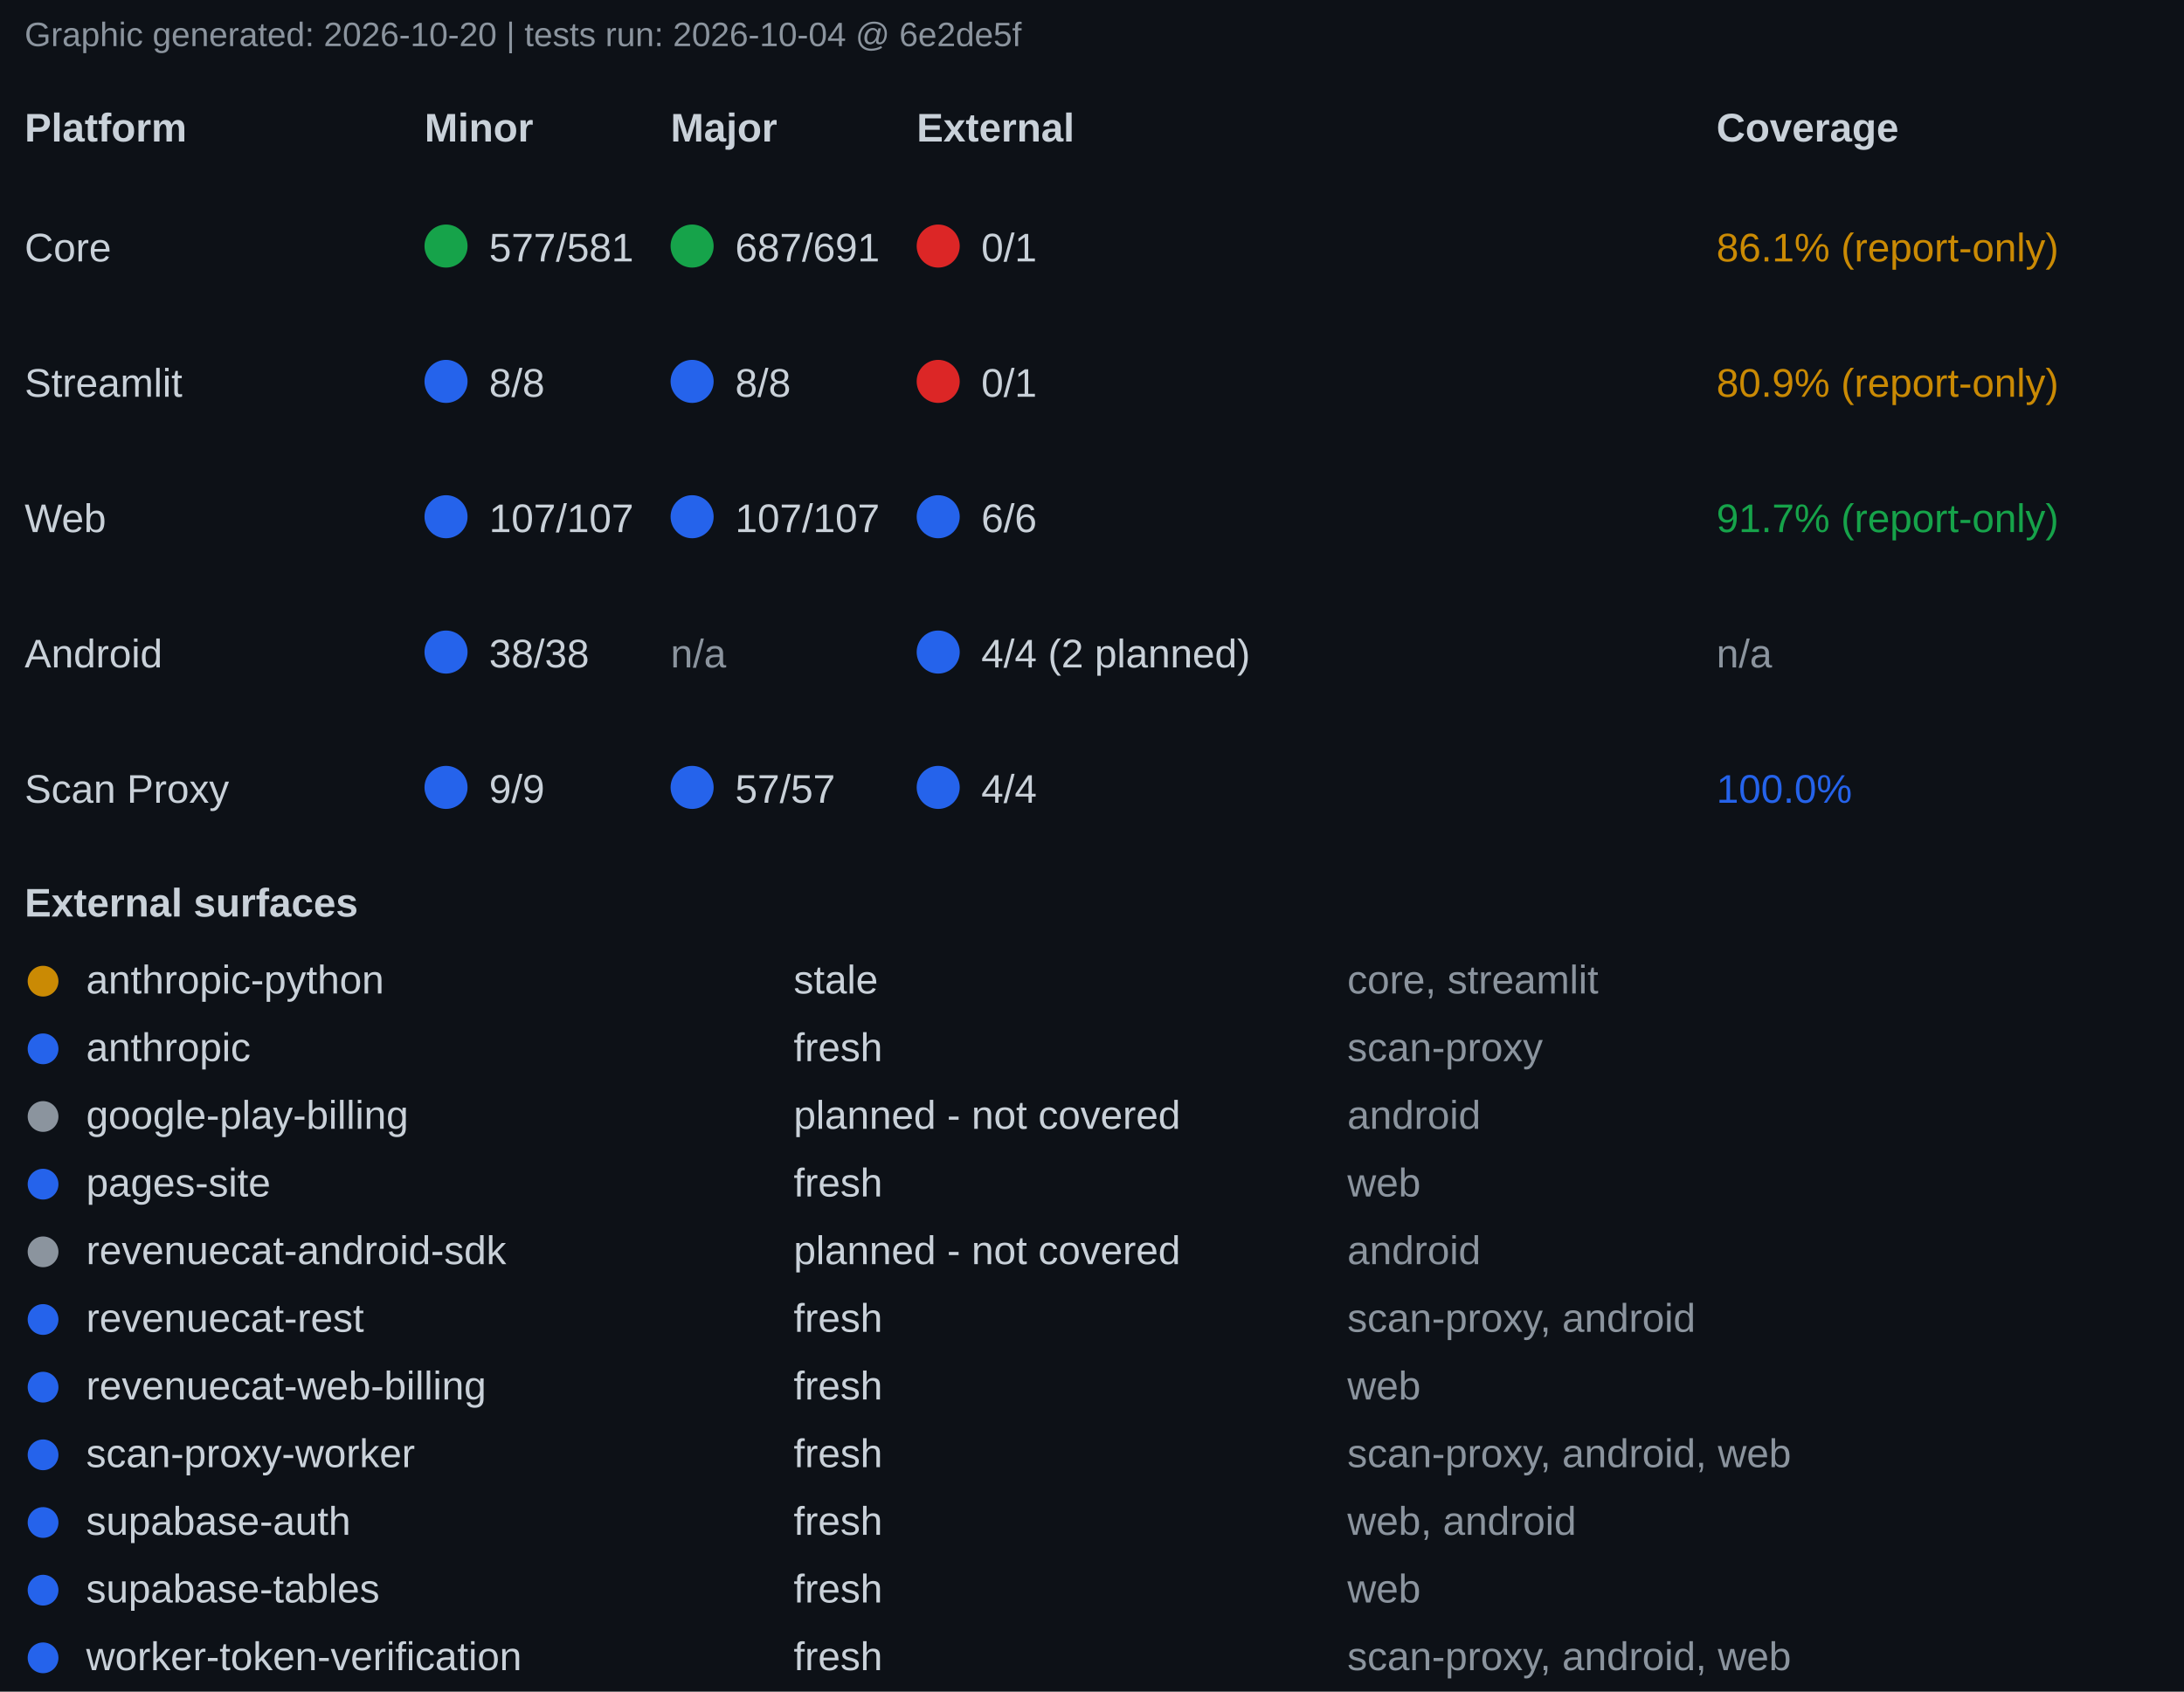
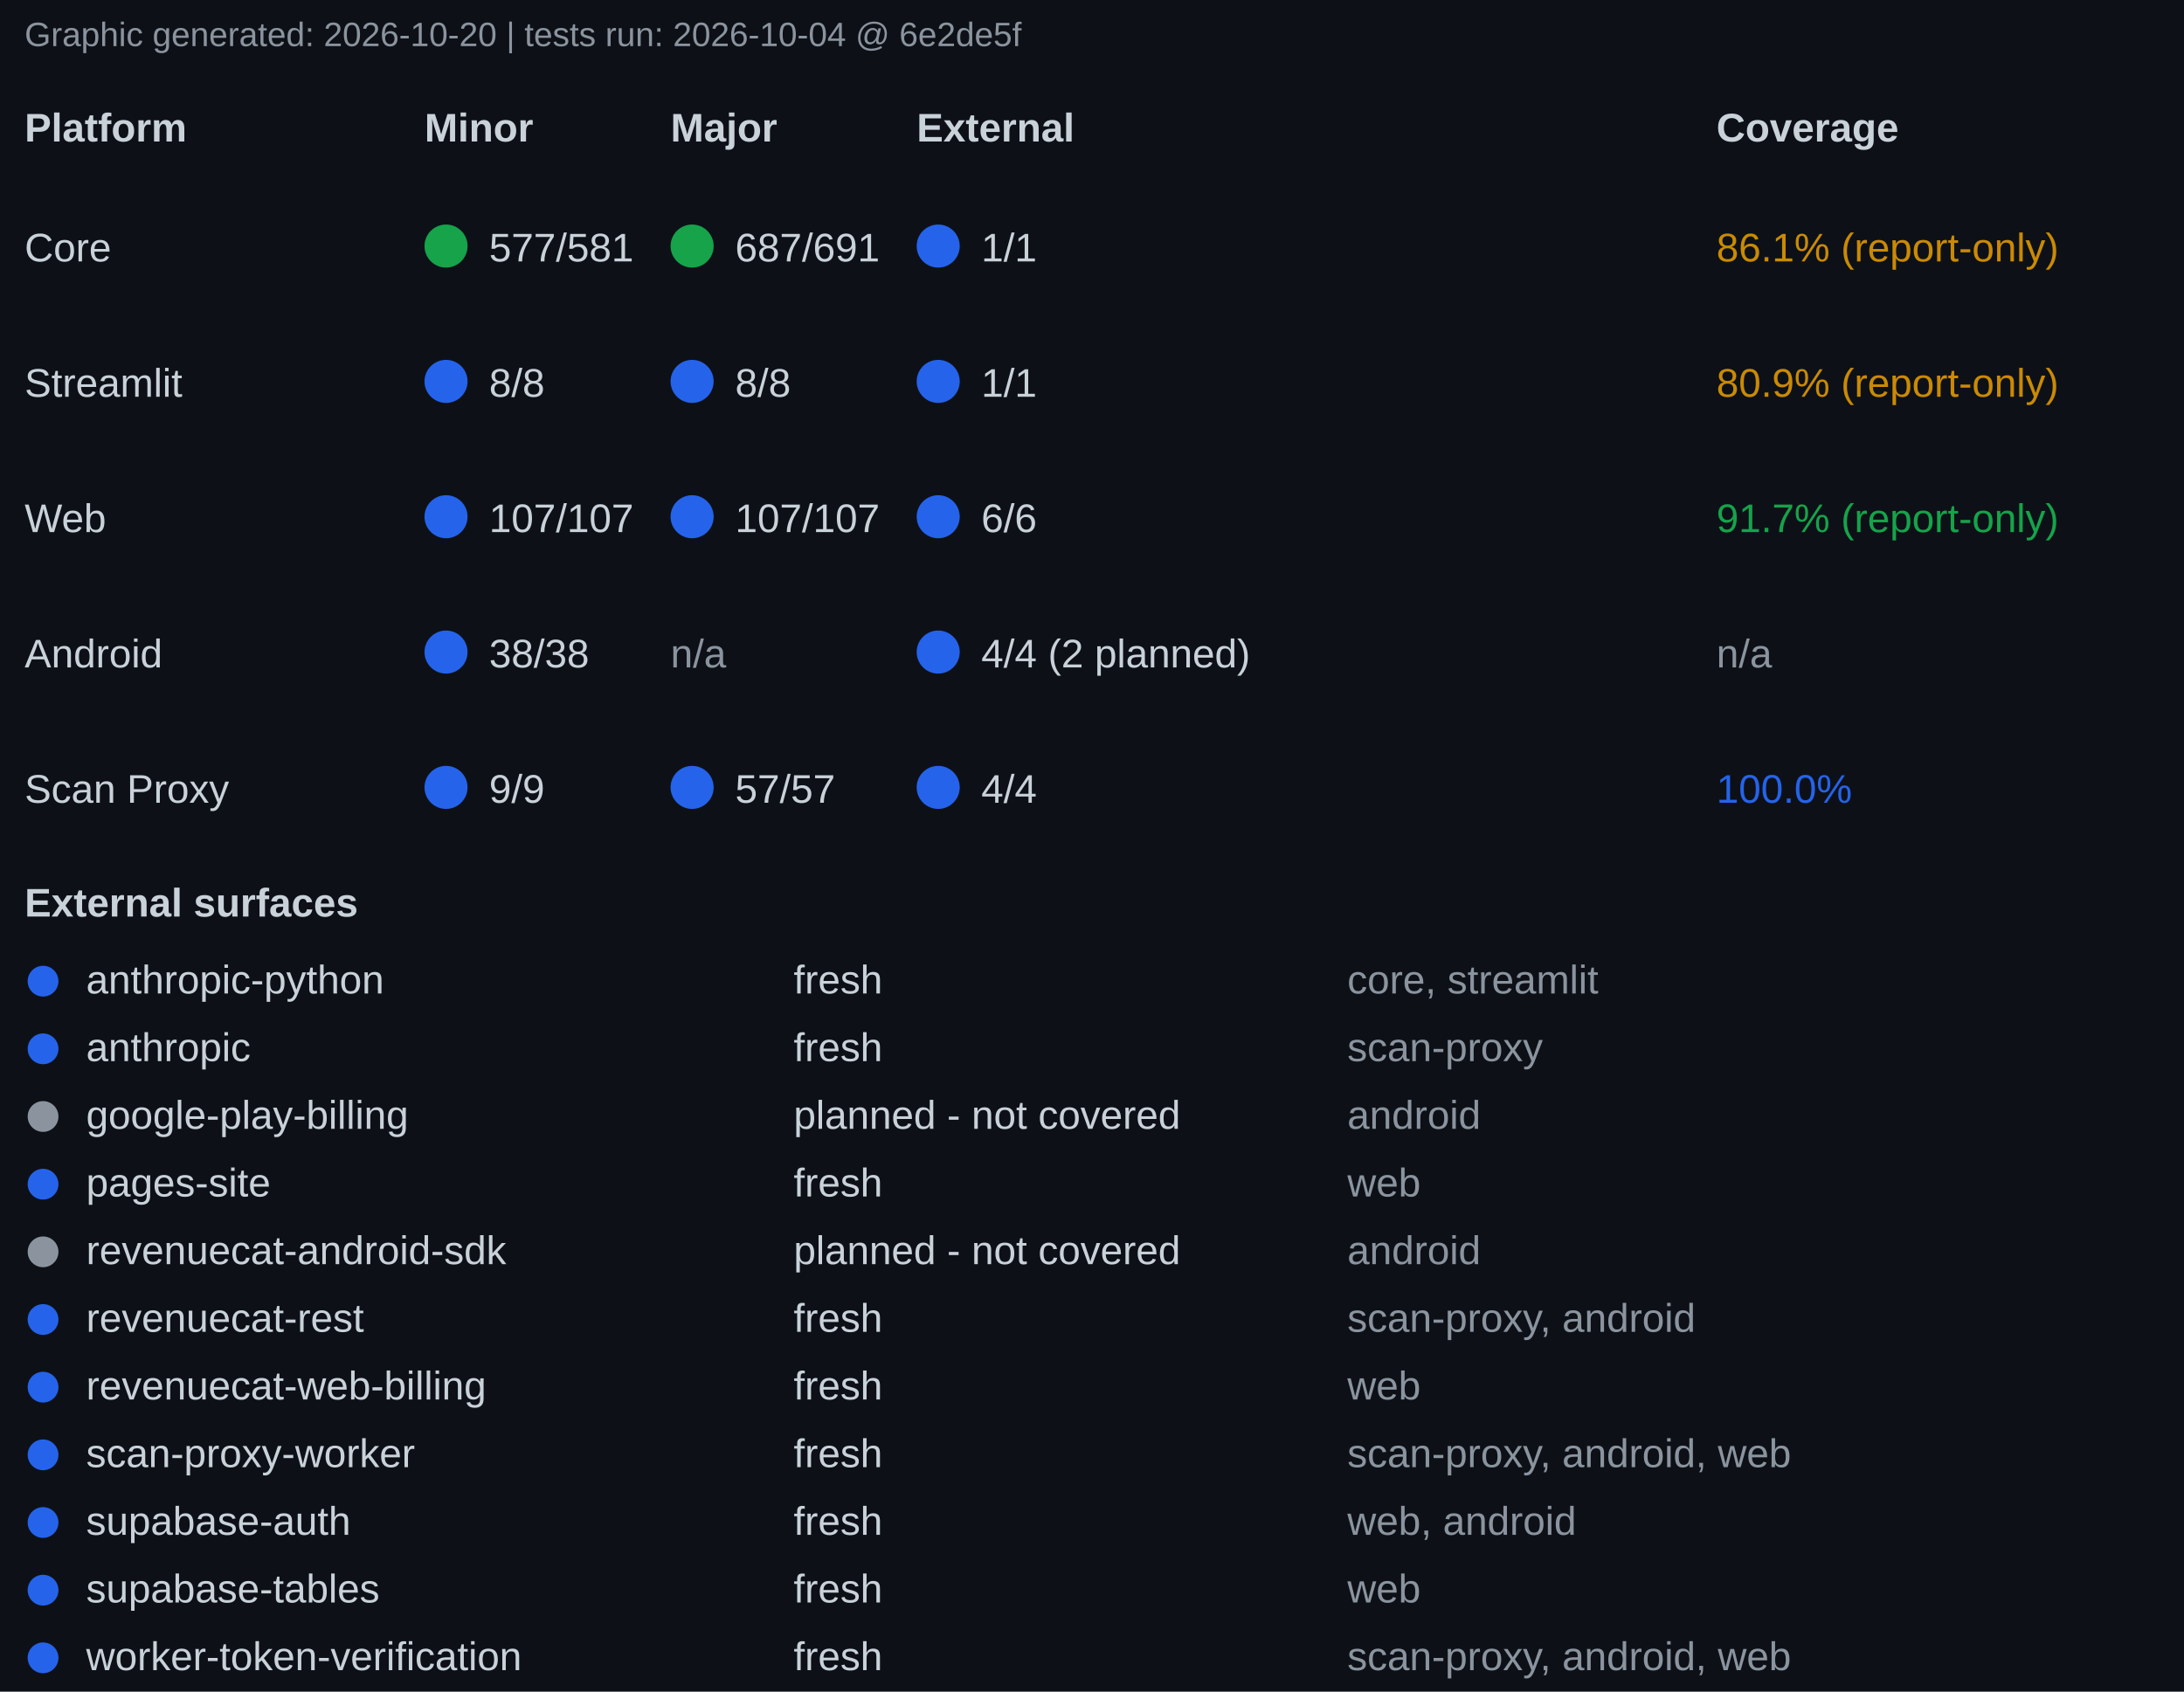
<svg xmlns="http://www.w3.org/2000/svg" width="710" height="550" font-family="Segoe UI, Arial, sans-serif" font-size="13">
  <rect x="0" y="0" width="710" height="550" fill="#0d1117" />
  <text x="8" y="15" fill="#8b949e" font-size="11">Graphic generated: 2026-10-20 | tests run: 2026-10-04 @ 6e2de5f</text>
  <text x="8" y="46" fill="#c9d1d9" font-weight="bold">Platform</text>
  <text x="138" y="46" fill="#c9d1d9" font-weight="bold">Minor</text>
  <text x="218" y="46" fill="#c9d1d9" font-weight="bold">Major</text>
  <text x="298" y="46" fill="#c9d1d9" font-weight="bold">External</text>
  <text x="558" y="46" fill="#c9d1d9" font-weight="bold">Coverage</text>
  <text x="8" y="85" fill="#c9d1d9">Core</text>
  <circle cx="145" cy="80" r="7" fill="#16a34a" />
  <text x="159" y="85" fill="#c9d1d9">577/581</text>
  <circle cx="225" cy="80" r="7" fill="#16a34a" />
  <text x="239" y="85" fill="#c9d1d9">687/691</text>
-   <circle cx="305" cy="80" r="7" fill="#dc2626" />
-   <text x="319" y="85" fill="#c9d1d9">0/1</text>
+   <circle cx="305" cy="80" r="7" fill="#2563eb" />
+   <text x="319" y="85" fill="#c9d1d9">1/1</text>
  <text x="558" y="85" fill="#ca8a04">86.1% (report-only)</text>
  <text x="8" y="129" fill="#c9d1d9">Streamlit</text>
  <circle cx="145" cy="124" r="7" fill="#2563eb" />
  <text x="159" y="129" fill="#c9d1d9">8/8</text>
  <circle cx="225" cy="124" r="7" fill="#2563eb" />
  <text x="239" y="129" fill="#c9d1d9">8/8</text>
-   <circle cx="305" cy="124" r="7" fill="#dc2626" />
-   <text x="319" y="129" fill="#c9d1d9">0/1</text>
+   <circle cx="305" cy="124" r="7" fill="#2563eb" />
+   <text x="319" y="129" fill="#c9d1d9">1/1</text>
  <text x="558" y="129" fill="#ca8a04">80.9% (report-only)</text>
  <text x="8" y="173" fill="#c9d1d9">Web</text>
  <circle cx="145" cy="168" r="7" fill="#2563eb" />
  <text x="159" y="173" fill="#c9d1d9">107/107</text>
  <circle cx="225" cy="168" r="7" fill="#2563eb" />
  <text x="239" y="173" fill="#c9d1d9">107/107</text>
  <circle cx="305" cy="168" r="7" fill="#2563eb" />
  <text x="319" y="173" fill="#c9d1d9">6/6</text>
  <text x="558" y="173" fill="#16a34a">91.7% (report-only)</text>
  <text x="8" y="217" fill="#c9d1d9">Android</text>
  <circle cx="145" cy="212" r="7" fill="#2563eb" />
  <text x="159" y="217" fill="#c9d1d9">38/38</text>
  <text x="218" y="217" fill="#8b949e">n/a</text>
  <circle cx="305" cy="212" r="7" fill="#2563eb" />
  <text x="319" y="217" fill="#c9d1d9">4/4 (2 planned)</text>
  <text x="558" y="217" fill="#8b949e">n/a</text>
  <text x="8" y="261" fill="#c9d1d9">Scan Proxy</text>
  <circle cx="145" cy="256" r="7" fill="#2563eb" />
  <text x="159" y="261" fill="#c9d1d9">9/9</text>
  <circle cx="225" cy="256" r="7" fill="#2563eb" />
  <text x="239" y="261" fill="#c9d1d9">57/57</text>
  <circle cx="305" cy="256" r="7" fill="#2563eb" />
  <text x="319" y="261" fill="#c9d1d9">4/4</text>
  <text x="558" y="261" fill="#2563eb">100.0%</text>
  <text x="8" y="298" fill="#c9d1d9" font-weight="bold">External surfaces</text>
-   <circle cx="14" cy="319" r="5" fill="#ca8a04" />
+   <circle cx="14" cy="319" r="5" fill="#2563eb" />
  <text x="28" y="323" fill="#c9d1d9">anthropic-python</text>
-   <text x="258" y="323" fill="#c9d1d9">stale</text>
+   <text x="258" y="323" fill="#c9d1d9">fresh</text>
  <text x="438" y="323" fill="#8b949e">core, streamlit</text>
  <circle cx="14" cy="341" r="5" fill="#2563eb" />
  <text x="28" y="345" fill="#c9d1d9">anthropic</text>
  <text x="258" y="345" fill="#c9d1d9">fresh</text>
  <text x="438" y="345" fill="#8b949e">scan-proxy</text>
  <circle cx="14" cy="363" r="5" fill="#8b949e" />
  <text x="28" y="367" fill="#c9d1d9">google-play-billing</text>
  <text x="258" y="367" fill="#c9d1d9">planned - not covered</text>
  <text x="438" y="367" fill="#8b949e">android</text>
  <circle cx="14" cy="385" r="5" fill="#2563eb" />
  <text x="28" y="389" fill="#c9d1d9">pages-site</text>
  <text x="258" y="389" fill="#c9d1d9">fresh</text>
  <text x="438" y="389" fill="#8b949e">web</text>
  <circle cx="14" cy="407" r="5" fill="#8b949e" />
  <text x="28" y="411" fill="#c9d1d9">revenuecat-android-sdk</text>
  <text x="258" y="411" fill="#c9d1d9">planned - not covered</text>
  <text x="438" y="411" fill="#8b949e">android</text>
  <circle cx="14" cy="429" r="5" fill="#2563eb" />
  <text x="28" y="433" fill="#c9d1d9">revenuecat-rest</text>
  <text x="258" y="433" fill="#c9d1d9">fresh</text>
  <text x="438" y="433" fill="#8b949e">scan-proxy, android</text>
  <circle cx="14" cy="451" r="5" fill="#2563eb" />
  <text x="28" y="455" fill="#c9d1d9">revenuecat-web-billing</text>
  <text x="258" y="455" fill="#c9d1d9">fresh</text>
  <text x="438" y="455" fill="#8b949e">web</text>
  <circle cx="14" cy="473" r="5" fill="#2563eb" />
  <text x="28" y="477" fill="#c9d1d9">scan-proxy-worker</text>
  <text x="258" y="477" fill="#c9d1d9">fresh</text>
  <text x="438" y="477" fill="#8b949e">scan-proxy, android, web</text>
  <circle cx="14" cy="495" r="5" fill="#2563eb" />
  <text x="28" y="499" fill="#c9d1d9">supabase-auth</text>
  <text x="258" y="499" fill="#c9d1d9">fresh</text>
  <text x="438" y="499" fill="#8b949e">web, android</text>
  <circle cx="14" cy="517" r="5" fill="#2563eb" />
  <text x="28" y="521" fill="#c9d1d9">supabase-tables</text>
  <text x="258" y="521" fill="#c9d1d9">fresh</text>
  <text x="438" y="521" fill="#8b949e">web</text>
  <circle cx="14" cy="539" r="5" fill="#2563eb" />
  <text x="28" y="543" fill="#c9d1d9">worker-token-verification</text>
  <text x="258" y="543" fill="#c9d1d9">fresh</text>
  <text x="438" y="543" fill="#8b949e">scan-proxy, android, web</text>
</svg>
